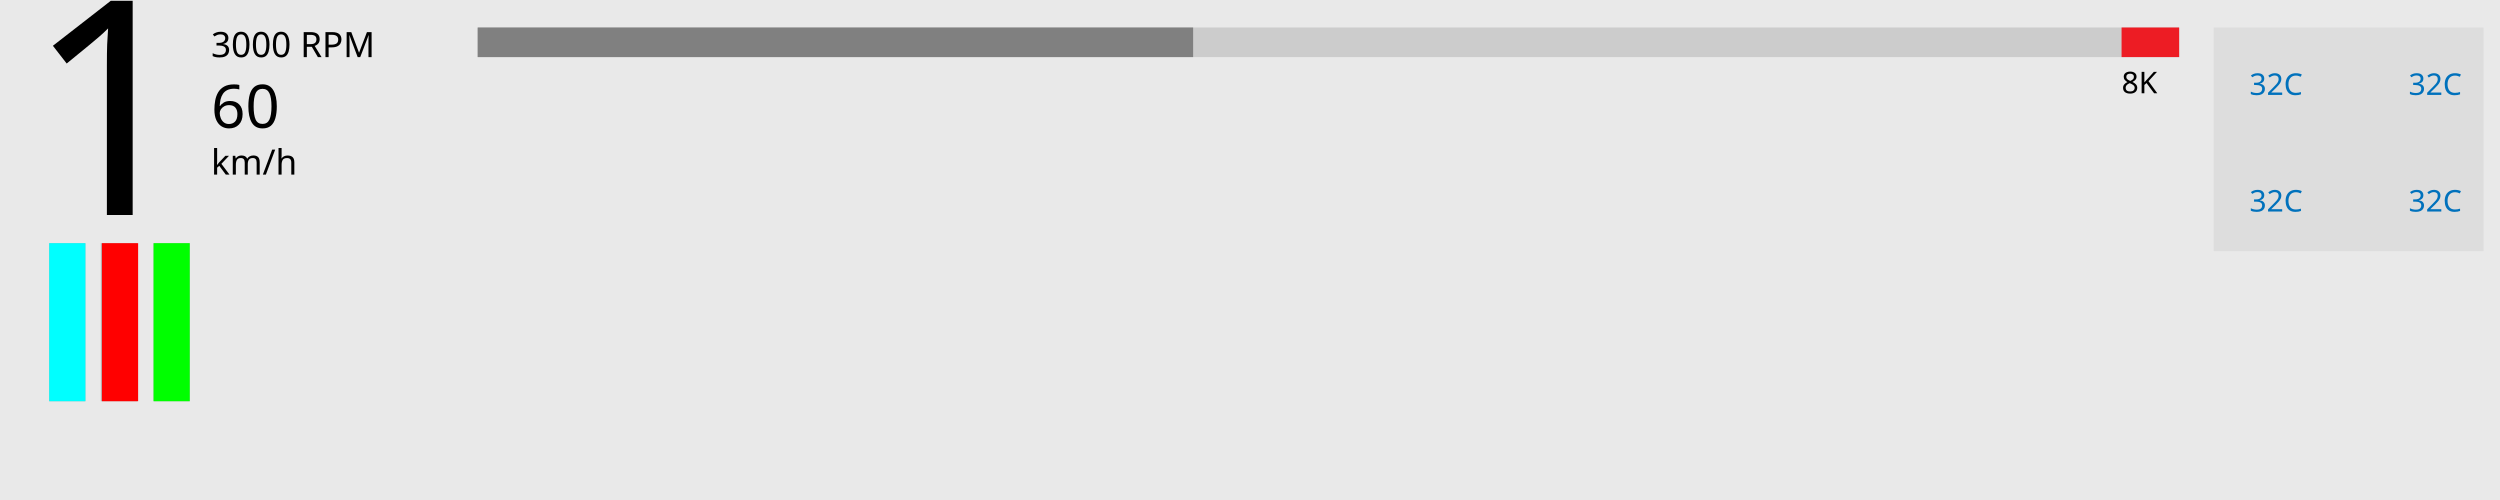
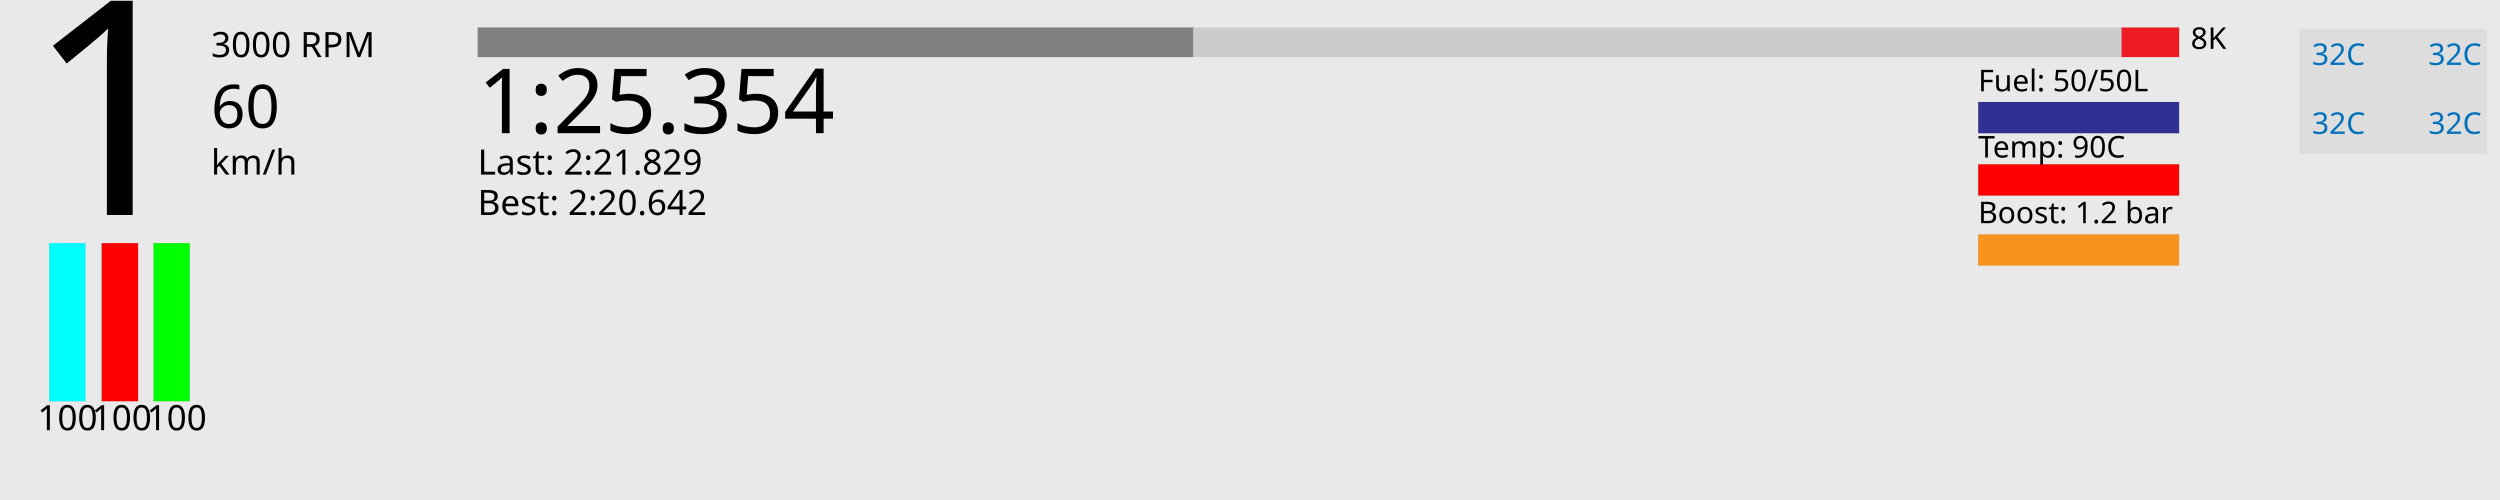
<svg xmlns="http://www.w3.org/2000/svg" version="1.1" id="app" x="0px" y="0px" viewBox="0 0 1000 200" style="enable-background:new 0 0 1000 200;" xml:space="preserve">
  <style type="text/css">
	.st0{opacity:0.87;fill:#E6E6E6;}
	.st1{fill:#CCCCCC;}
	.st2{opacity:0.42;fill:#CCCCCC;}
	.st3{fill:#0071BC;}
	.st4{font-family:'Calibri';}
	.st5{font-size:12px;}
	.st6{fill:#808080;}
	.st7{font-size:14px;}
	.st8{font-size:24px;}
	.st9{font-size:120px;}
	.st10{fill:#ED1C24;}
	.st11{fill:#B3B3B3;}
- 	.st12{fill:#00FF00;}
+ 	.st12{fill:#00FFFF;}
	.st13{fill:#FF0000;}
- 	.st14{fill:#00FFFF;}
+ 	.st14{fill:#00FF00;}
+ 	.st15{fill:#F7931E;}
+ 	.st16{fill:#2E3192;}
+ 	.st17{font-size:36px;}
</style>
  <rect class="st0" width="1000" height="200" />
  <rect id="rpm" x="191.07" y="11" class="st1" width="680.59" height="11.84" />
  <g id="brake_x5F_temps">
-     <rect x="885.47" y="11" class="st2" width="107.95" height="89.47" />
-     <text id="brake_x5F_fl" transform="matrix(1 0 0 1 899.7781 37.974)" class="st3 st4 st5">32C</text>
-     <text id="brake_x5F_rr" transform="matrix(1 0 0 1 963.4233 84.6264)" class="st3 st4 st5">32C</text>
-     <text id="brake_x5F_rl" transform="matrix(1 0 0 1 899.7784 84.6262)" class="st3 st4 st5">32C</text>
-     <text id="brake_x5F_fr" transform="matrix(1 0 0 1 963.4231 37.9738)" class="st3 st4 st5">32C</text>
+     <rect x="919.71" y="11.51" class="st2" width="75" height="50" />
+     <text id="brake_x5F_fl" transform="matrix(1 0 0 1 924.778 25.9831)" class="st3 st4 st5">32C</text>
+     <text id="brake_x5F_rr" transform="matrix(1 0 0 1 971.3183 53.5564)" class="st3 st4 st5">32C</text>
+     <text id="brake_x5F_rl" transform="matrix(1 0 0 1 924.778 53.5562)" class="st3 st4 st5">32C</text>
+     <text id="brake_x5F_fr" transform="matrix(1 0 0 1 971.318 25.9832)" class="st3 st4 st5">32C</text>
  </g>
  <rect id="filler" x="191.07" y="11" class="st6" width="286.18" height="11.84" />
-   <text id="max_x5F_rpm" transform="matrix(1 0 0 1 848.6317 37.3158)" class="st4 st5">8K</text>
+   <text id="max_x5F_rpm" transform="matrix(1 0 0 1 876.2633 19.5526)" class="st4 st5">8K</text>
  <text id="units" transform="matrix(1 0 0 1 84.4457 69.8289)" class="st4 st7">km/h</text>
  <text id="speed" transform="matrix(1 0 0 1 84.4456 51.1314)" class="st4 st8">60</text>
  <text id="gear" transform="matrix(1 0 0 1 10.474 86.0003)" class="st4 st9">1</text>
  <text id="rpm_1_" transform="matrix(1 0 0 1 84.4457 22.8419)" class="st4 st7">3000 RPM</text>
  <rect id="top_x5F_rpm" x="848.63" y="11" class="st10" width="23.03" height="11.84" />
  <g id="pedals">
    <rect id="clutch" x="19.68" y="97.28" class="st11" width="14.47" height="63.22" />
    <rect id="gas" x="61.42" y="97.28" class="st11" width="14.47" height="63.22" />
    <rect id="brake" x="40.33" y="97.28" class="st11" width="14.47" height="63.22" />
+     <rect id="clutch_x5F_filler_1_" x="19.68" y="97.28" transform="matrix(-1 -1.224647e-16 1.224647e-16 -1 53.8421 257.7696)" class="st12" width="14.47" height="63.22" />
+     <rect id="brake_x5F_filler" x="40.78" y="97.28" transform="matrix(-1 -1.224647e-16 1.224647e-16 -1 96.0296 257.7696)" class="st13" width="14.47" height="63.22" />
+     <rect id="gas_x5F_filler" x="61.42" y="97.28" transform="matrix(-1 -1.224647e-16 1.224647e-16 -1 137.3125 257.7696)" class="st14" width="14.47" height="63.22" />
+     <text id="clutch_x5F_text" transform="matrix(1 0 0 1 14.9739 172.085)" class="st4 st7">100</text>
+     <text id="brake_x5F_text" transform="matrix(1 0 0 1 36.6841 172.085)" class="st4 st7">100</text>
+     <text id="gas_x5F_text" transform="matrix(1 0 0 1 58.6597 172.085)" class="st4 st7">100</text>
  </g>
-   <rect id="gas_x5F_filler" x="61.42" y="97.28" transform="matrix(-1 -1.224647e-16 1.224647e-16 -1 137.3125 257.7696)" class="st12" width="14.47" height="63.22" />
-   <rect id="brake_x5F_filler" x="40.78" y="97.28" transform="matrix(-1 -1.224647e-16 1.224647e-16 -1 96.0296 257.7696)" class="st13" width="14.47" height="63.22" />
-   <rect id="clutch_x5F_filler_1_" x="19.68" y="97.28" transform="matrix(-1 -1.224647e-16 1.224647e-16 -1 53.8421 257.7696)" class="st14" width="14.47" height="63.22" />
+   <g id="engine_x5F_info">
+     <rect id="temps" x="791.29" y="65.72" class="st1" width="80.37" height="12.5" />
+     <rect id="boost" x="791.29" y="93.75" class="st1" width="80.37" height="12.5" />
+     <rect id="fuel" x="791.29" y="40.79" class="st1" width="80.37" height="12.5" />
+     <rect id="boost_x5F_filler" x="791.29" y="93.75" class="st15" width="80.37" height="12.5" />
+     <rect id="temps_x5F_filler" x="791.29" y="65.72" class="st13" width="80.37" height="12.5" />
+     <rect id="fuel_x5F_filler" x="791.29" y="40.79" class="st16" width="80.37" height="12.5" />
+     <text id="fuel_1_" transform="matrix(1 0 0 1 791.2897 36.5092)" class="st4 st5">Fuel: 50/50L </text>
+     <text id="temps_1_" transform="matrix(1 0 0 1 791.2897 62.9999)" class="st4 st5">Temp: 90C</text>
+     <text id="boost_1_" transform="matrix(1 0 0 1 791.2899 89.2897)" class="st4 st5">Boost: 1.2 bar</text>
+   </g>
+   <g id="lap_x5F_times">
+     <text id="best_x5F_lap_x5F_time" transform="matrix(1 0 0 1 191.0658 86.0003)" class="st4 st7">Best: 2:20.642</text>
+     <text id="last_x5F_lap_x5F_time" transform="matrix(1 0 0 1 191.0658 69.8288)" class="st4 st7">Last: 2:21.829</text>
+     <text id="current" transform="matrix(1 0 0 1 191.0658 53.2856)" class="st4 st17">1:25.354</text>
+   </g>
</svg>
